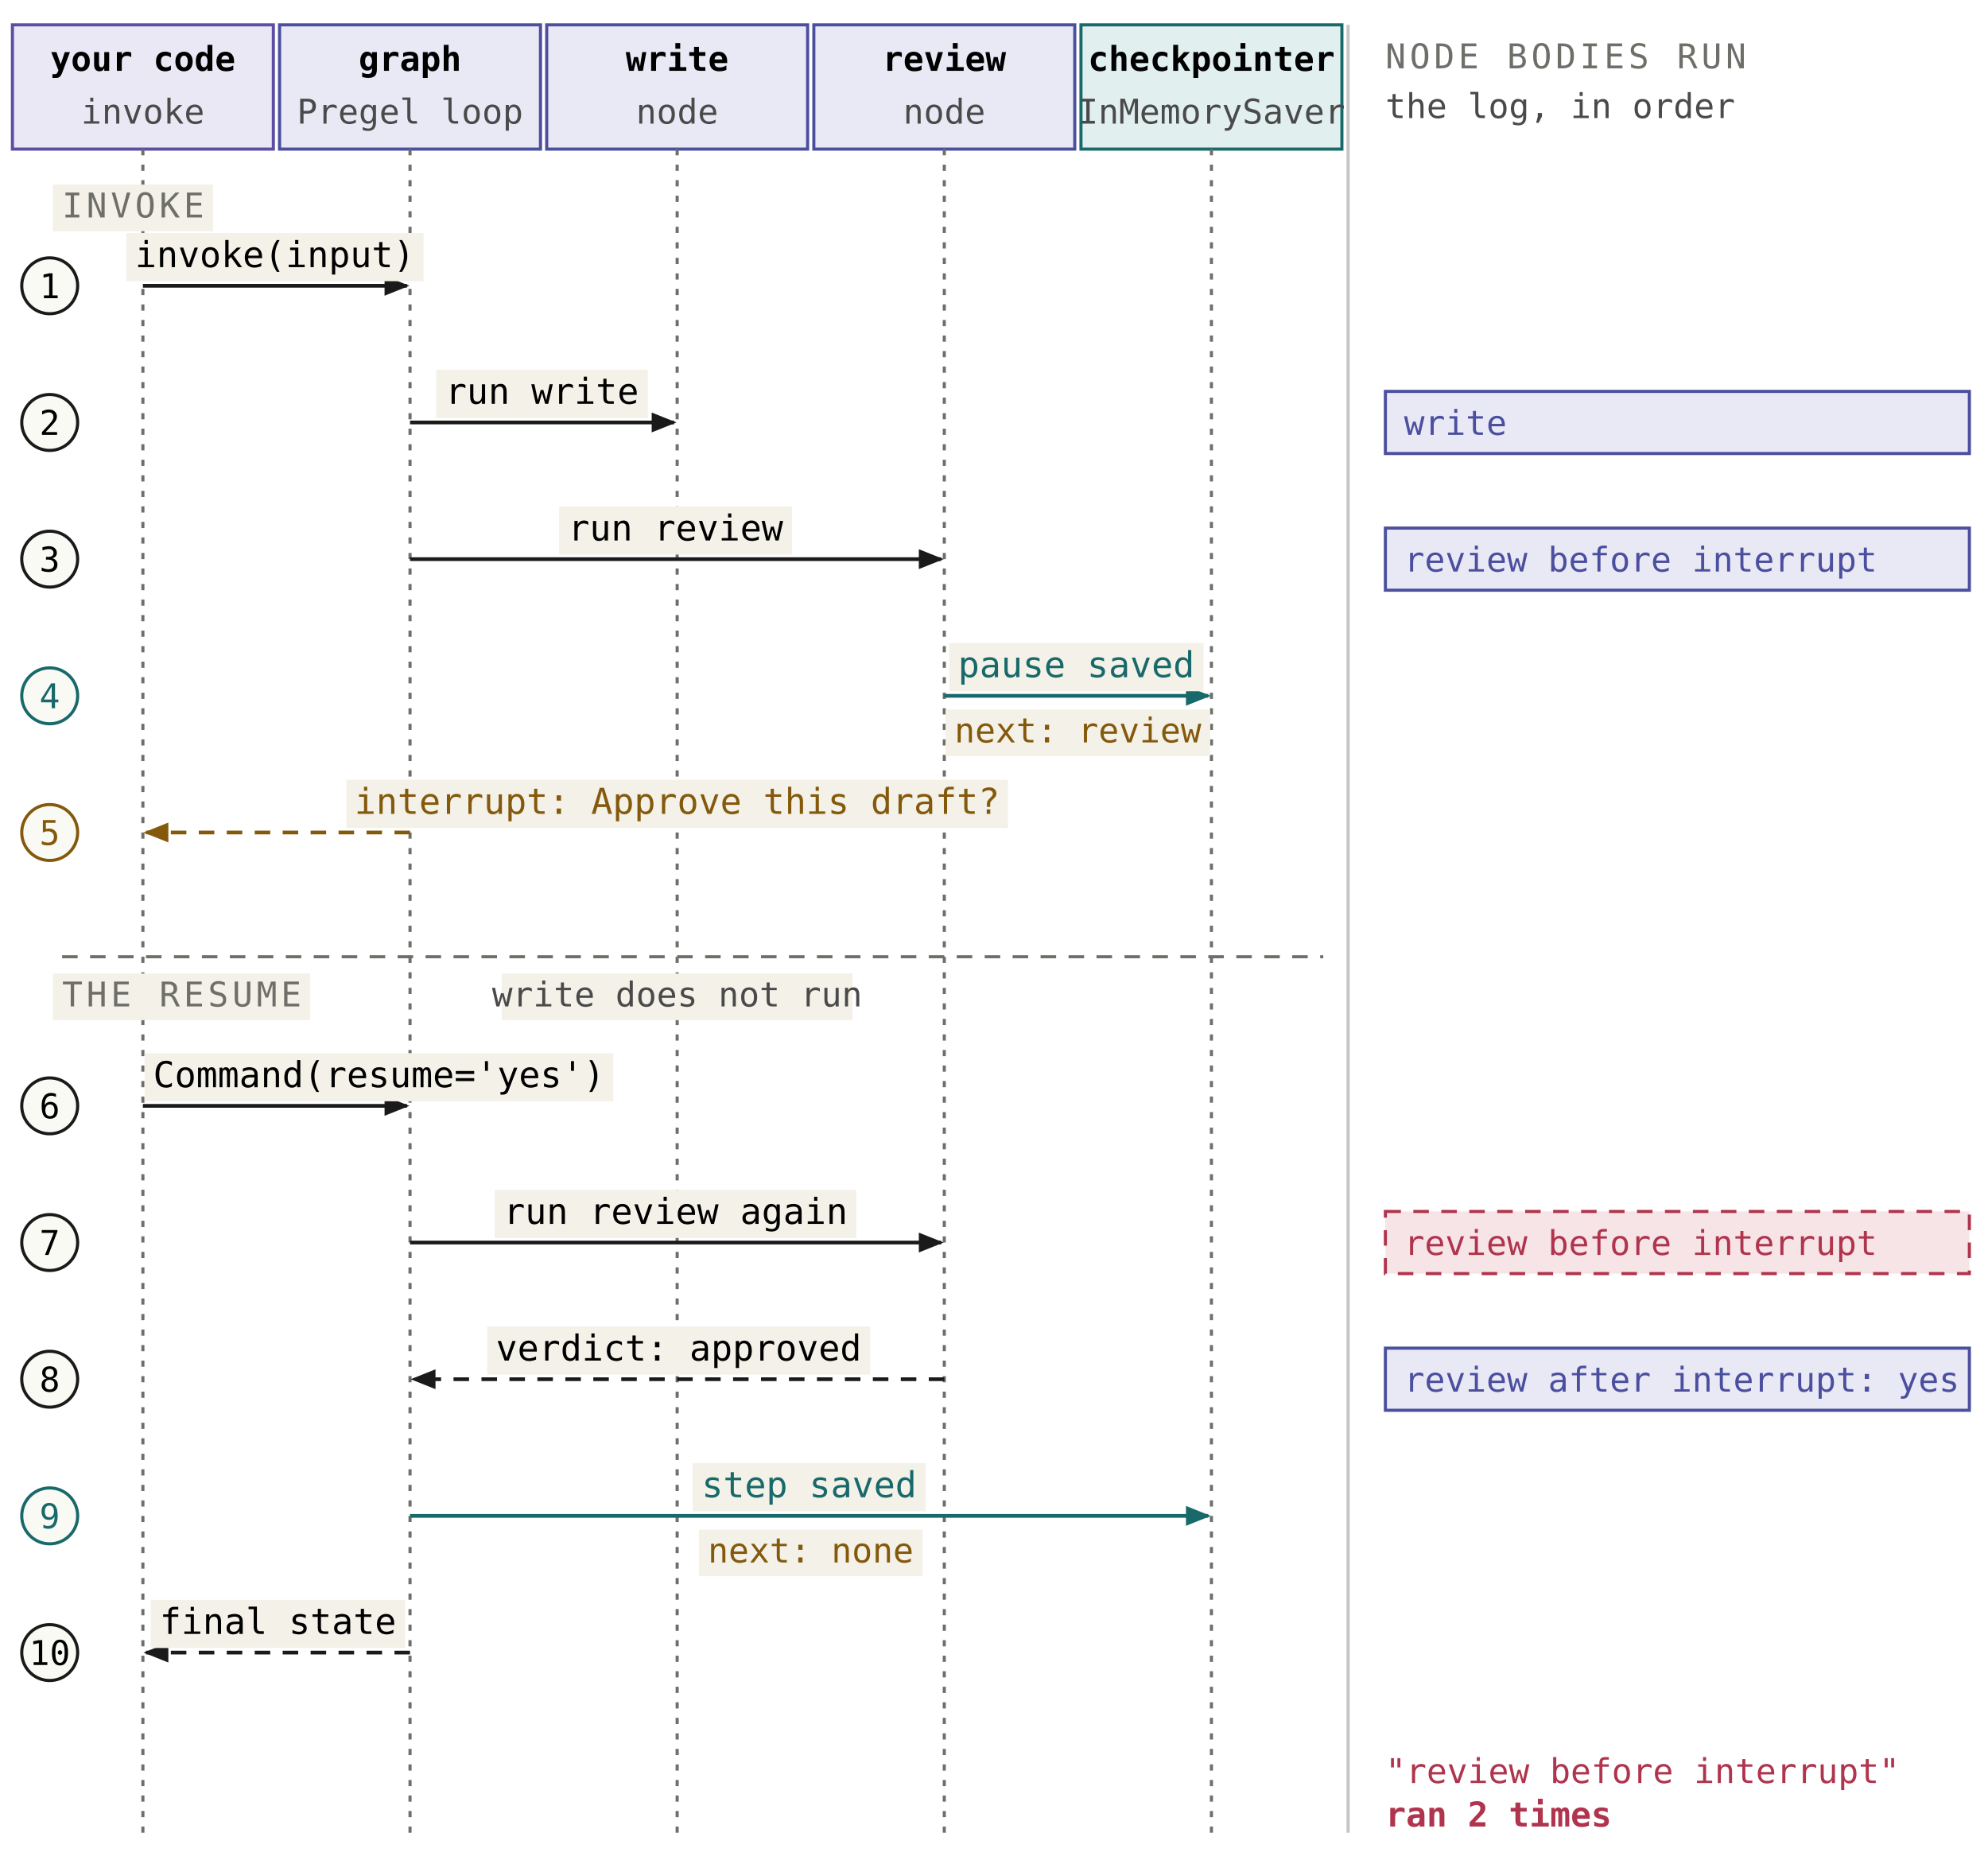
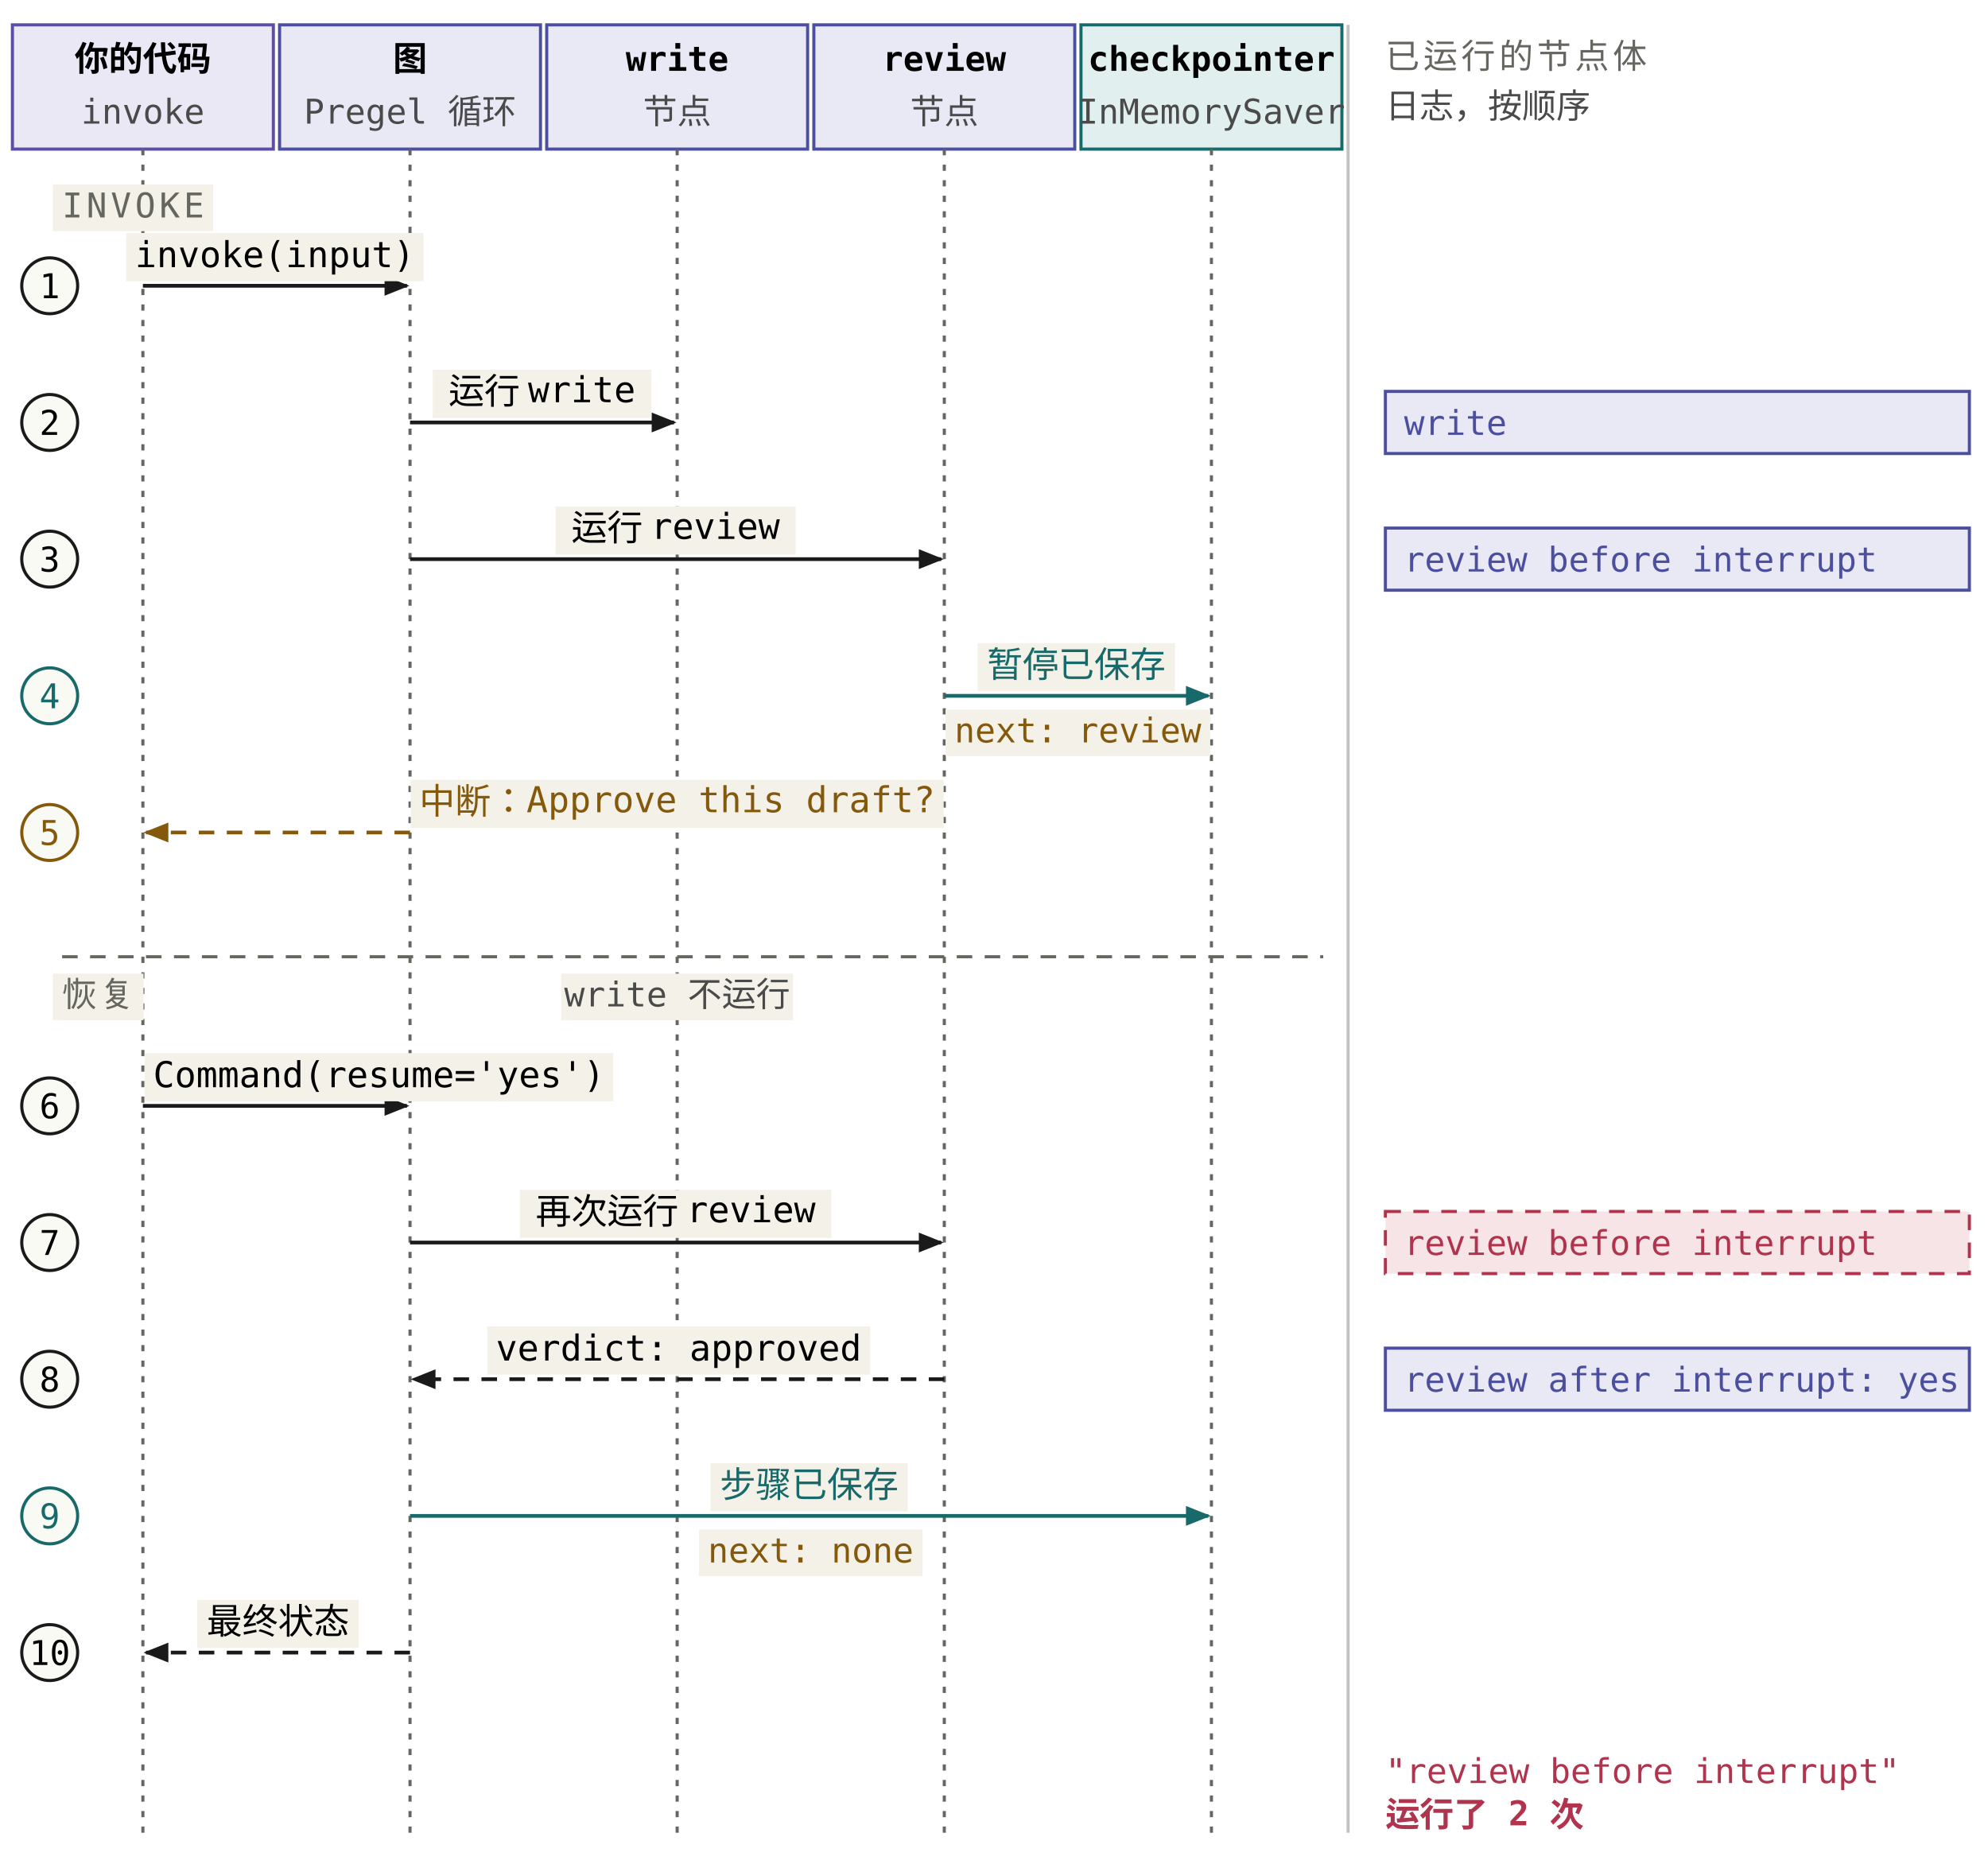
<svg xmlns="http://www.w3.org/2000/svg" viewBox="0 0 640 600" role="img" aria-labelledby="fig-6-4-title fig-6-4-desc" font-family="JetBrains Mono, ui-monospace, monospace">
  <defs>
    <marker id="fig-6-4-head-ink" viewBox="0 0 10 10" refX="9" refY="5" markerWidth="8" markerHeight="8" markerUnits="userSpaceOnUse" orient="auto-start-reverse">
      <path d="M0 1 L10 5 L0 9 z" fill="var(--m-ink, #1a1a1a)" />
    </marker>
    <marker id="fig-6-4-head-teal" viewBox="0 0 10 10" refX="9" refY="5" markerWidth="8" markerHeight="8" markerUnits="userSpaceOnUse" orient="auto-start-reverse">
      <path d="M0 1 L10 5 L0 9 z" fill="var(--m-teal-ink, #18696a)" />
    </marker>
    <marker id="fig-6-4-head-amber" viewBox="0 0 10 10" refX="9" refY="5" markerWidth="8" markerHeight="8" markerUnits="userSpaceOnUse" orient="auto-start-reverse">
      <path d="M0 1 L10 5 L0 9 z" fill="var(--m-amber-ink, #85590c)" />
    </marker>
  </defs>
  <rect x="4" y="8" width="84" height="40" fill="var(--m-violet-fill, #ebe8f5)" stroke="var(--m-violet-ink, #5b4fa3)" />
-   <text x="46" y="22.8" font-size="11" text-anchor="middle" font-weight="700">your code</text>
+   <text x="46" y="22.8" font-size="11" text-anchor="middle" font-weight="700">你的代码</text>
  <text x="46" y="39.8" font-size="11" text-anchor="middle" class="m-serif" fill="var(--m-ink-soft, #4a4a4a)">invoke</text>
-   <line x1="46" y1="48" x2="46" y2="590" stroke="var(--m-ink-mute, #6f6f6a)" stroke-width="1" stroke-dasharray="2 3" />
+   <line x1="46" y1="48" x2="46" y2="590" stroke="var(--m-ink-mute, #666660)" stroke-width="1" stroke-dasharray="2 3" />
  <rect x="90" y="8" width="84" height="40" fill="var(--m-indigo-fill, #e9e9f6)" stroke="var(--m-indigo-ink, #4b4f9e)" />
-   <text x="132" y="22.8" font-size="11" text-anchor="middle" font-weight="700">graph</text>
-   <text x="132" y="39.8" font-size="11" text-anchor="middle" class="m-serif" fill="var(--m-ink-soft, #4a4a4a)">Pregel loop</text>
-   <line x1="132" y1="48" x2="132" y2="590" stroke="var(--m-ink-mute, #6f6f6a)" stroke-width="1" stroke-dasharray="2 3" />
+   <text x="132" y="22.8" font-size="11" text-anchor="middle" font-weight="700">图</text>
+   <text x="132" y="39.8" font-size="11" text-anchor="middle" class="m-serif" fill="var(--m-ink-soft, #4a4a4a)">Pregel 循环</text>
+   <line x1="132" y1="48" x2="132" y2="590" stroke="var(--m-ink-mute, #666660)" stroke-width="1" stroke-dasharray="2 3" />
  <rect x="176" y="8" width="84" height="40" fill="var(--m-indigo-fill, #e9e9f6)" stroke="var(--m-indigo-ink, #4b4f9e)" />
  <text x="218" y="22.8" font-size="11" text-anchor="middle" font-weight="700">write</text>
-   <text x="218" y="39.8" font-size="11" text-anchor="middle" class="m-serif" fill="var(--m-ink-soft, #4a4a4a)">node</text>
-   <line x1="218" y1="48" x2="218" y2="590" stroke="var(--m-ink-mute, #6f6f6a)" stroke-width="1" stroke-dasharray="2 3" />
+   <text x="218" y="39.8" font-size="11" text-anchor="middle" class="m-serif" fill="var(--m-ink-soft, #4a4a4a)">节点</text>
+   <line x1="218" y1="48" x2="218" y2="590" stroke="var(--m-ink-mute, #666660)" stroke-width="1" stroke-dasharray="2 3" />
  <rect x="262" y="8" width="84" height="40" fill="var(--m-indigo-fill, #e9e9f6)" stroke="var(--m-indigo-ink, #4b4f9e)" />
  <text x="304" y="22.8" font-size="11" text-anchor="middle" font-weight="700">review</text>
-   <text x="304" y="39.8" font-size="11" text-anchor="middle" class="m-serif" fill="var(--m-ink-soft, #4a4a4a)">node</text>
-   <line x1="304" y1="48" x2="304" y2="590" stroke="var(--m-ink-mute, #6f6f6a)" stroke-width="1" stroke-dasharray="2 3" />
+   <text x="304" y="39.8" font-size="11" text-anchor="middle" class="m-serif" fill="var(--m-ink-soft, #4a4a4a)">节点</text>
+   <line x1="304" y1="48" x2="304" y2="590" stroke="var(--m-ink-mute, #666660)" stroke-width="1" stroke-dasharray="2 3" />
  <rect x="348" y="8" width="84" height="40" fill="var(--m-teal-fill, #e1efee)" stroke="var(--m-teal-ink, #18696a)" />
  <text x="390" y="22.8" font-size="11" text-anchor="middle" font-weight="700">checkpointer</text>
  <text x="390" y="39.8" font-size="11" text-anchor="middle" class="m-serif" fill="var(--m-ink-soft, #4a4a4a)">InMemorySaver</text>
-   <line x1="390" y1="48" x2="390" y2="590" stroke="var(--m-ink-mute, #6f6f6a)" stroke-width="1" stroke-dasharray="2 3" />
-   <text x="446" y="22" font-size="11" letter-spacing="1.2" fill="var(--m-ink-mute, #6f6f6a)">NODE BODIES RUN</text>
-   <text x="446" y="38" font-size="11" class="m-serif" fill="var(--m-ink-soft, #4a4a4a)">the log, in order</text>
-   <line x1="434" y1="8" x2="434" y2="590" stroke="var(--m-ink-mute, #6f6f6a)" stroke-width="1" stroke-opacity="0.4" />
+   <line x1="390" y1="48" x2="390" y2="590" stroke="var(--m-ink-mute, #666660)" stroke-width="1" stroke-dasharray="2 3" />
+   <text x="446" y="22" font-size="11" letter-spacing="1.2" fill="var(--m-ink-mute, #666660)">已运行的节点体</text>
+   <text x="446" y="38" font-size="11" class="m-serif" fill="var(--m-ink-soft, #4a4a4a)">日志，按顺序</text>
+   <line x1="434" y1="8" x2="434" y2="590" stroke="var(--m-ink-mute, #666660)" stroke-width="1" stroke-opacity="0.4" />
  <rect class="m-knock" x="17" y="59.42" width="51.6" height="15" fill="var(--m-panel, #f3f1e8)" />
-   <text x="20" y="70" font-size="11" letter-spacing="1.2" fill="var(--m-ink-mute, #6f6f6a)">INVOKE</text>
+   <text x="20" y="70" font-size="11" letter-spacing="1.2" fill="var(--m-ink-mute, #666660)">INVOKE</text>
  <g data-beat="1">
    <animate attributeName="opacity" values="0;0;1" keyTimes="0;0;1" calcMode="spline" keySplines="0 0 1 1;0.23 1 0.32 1" dur="0.45s" begin="indefinite" fill="freeze" />
    <animateTransform attributeName="transform" type="translate" values="0 4;0 4;0 0" keyTimes="0;0;1" calcMode="spline" keySplines="0 0 1 1;0.23 1 0.32 1" dur="0.45s" begin="indefinite" fill="freeze" />
    <circle cx="16" cy="92" r="9" fill="var(--m-paper, #fafaf5)" stroke="var(--m-ink, #1a1a1a)" stroke-width="1" />
    <text x="16" y="96" font-size="11" text-anchor="middle">1</text>
    <line x1="46" y1="92" x2="131" y2="92" stroke="var(--m-ink, #1a1a1a)" stroke-width="1.2" marker-end="url(#fig-6-4-head-ink)" />
    <circle class="m-packet" r="3.5" fill="var(--m-ink, #1a1a1a)" opacity="0">
      <animateMotion path="M46 92 L131 92" keyPoints="0;0;1;1" keyTimes="0;0;0.688;1" calcMode="linear" dur="0.8s" begin="indefinite" fill="freeze" />
      <animate attributeName="opacity" values="0;0;1;1;0" keyTimes="0;0;0.1;0.688;1" dur="0.8s" begin="indefinite" fill="freeze" />
    </circle>
    <rect class="m-knock" x="40.65" y="75.03" width="95.7" height="15.5" fill="var(--m-panel, #f3f1e8)" />
    <text x="88.5" y="86" font-size="11.5" text-anchor="middle">invoke(input)</text>
  </g>
  <g data-beat="2">
    <animate attributeName="opacity" values="0;0;1" keyTimes="0;0.571;1" calcMode="spline" keySplines="0 0 1 1;0.23 1 0.32 1" dur="1.05s" begin="indefinite" fill="freeze" />
    <animateTransform attributeName="transform" type="translate" values="0 4;0 4;0 0" keyTimes="0;0.571;1" calcMode="spline" keySplines="0 0 1 1;0.23 1 0.32 1" dur="1.05s" begin="indefinite" fill="freeze" />
    <circle cx="16" cy="136" r="9" fill="var(--m-paper, #fafaf5)" stroke="var(--m-ink, #1a1a1a)" stroke-width="1" />
    <text x="16" y="140" font-size="11" text-anchor="middle">2</text>
    <line x1="132" y1="136" x2="217" y2="136" stroke="var(--m-ink, #1a1a1a)" stroke-width="1.2" marker-end="url(#fig-6-4-head-ink)" />
    <circle class="m-packet" r="3.5" fill="var(--m-ink, #1a1a1a)" opacity="0">
      <animateMotion path="M132 136 L217 136" keyPoints="0;0;1;1" keyTimes="0;0.429;0.821;1" calcMode="linear" dur="1.4s" begin="indefinite" fill="freeze" />
      <animate attributeName="opacity" values="0;0;1;1;0" keyTimes="0;0.429;0.486;0.821;1" dur="1.4s" begin="indefinite" fill="freeze" />
    </circle>
-     <rect class="m-knock" x="140.45" y="119.03" width="68.1" height="15.5" fill="var(--m-panel, #f3f1e8)" />
-     <text x="174.5" y="130" font-size="11.5" text-anchor="middle">run write</text>
+     <rect class="m-knock" x="139.3" y="119.03" width="70.4" height="15.5" fill="var(--m-panel, #f3f1e8)" />
+     <text x="174.5" y="130" font-size="11.5" text-anchor="middle">运行 write</text>
    <rect x="446" y="126" width="188" height="20" fill="var(--m-indigo-fill, #e9e9f6)" stroke="var(--m-indigo-ink, #4b4f9e)" />
    <text x="452" y="140" font-size="11" fill="var(--m-indigo-ink, #4b4f9e)">write</text>
  </g>
  <g data-beat="3">
    <animate attributeName="opacity" values="0;0;1" keyTimes="0;0.727;1" calcMode="spline" keySplines="0 0 1 1;0.23 1 0.32 1" dur="1.65s" begin="indefinite" fill="freeze" />
    <animateTransform attributeName="transform" type="translate" values="0 4;0 4;0 0" keyTimes="0;0.727;1" calcMode="spline" keySplines="0 0 1 1;0.23 1 0.32 1" dur="1.65s" begin="indefinite" fill="freeze" />
    <circle cx="16" cy="180" r="9" fill="var(--m-paper, #fafaf5)" stroke="var(--m-ink, #1a1a1a)" stroke-width="1" />
    <text x="16" y="184" font-size="11" text-anchor="middle">3</text>
    <line x1="132" y1="180" x2="303" y2="180" stroke="var(--m-ink, #1a1a1a)" stroke-width="1.2" marker-end="url(#fig-6-4-head-ink)" />
    <circle class="m-packet" r="3.5" fill="var(--m-ink, #1a1a1a)" opacity="0">
      <animateMotion path="M132 180 L303 180" keyPoints="0;0;1;1" keyTimes="0;0.6;0.875;1" calcMode="linear" dur="2s" begin="indefinite" fill="freeze" />
      <animate attributeName="opacity" values="0;0;1;1;0" keyTimes="0;0.6;0.64;0.875;1" dur="2s" begin="indefinite" fill="freeze" />
    </circle>
-     <rect class="m-knock" x="180" y="163.03" width="75" height="15.5" fill="var(--m-panel, #f3f1e8)" />
-     <text x="217.5" y="174" font-size="11.5" text-anchor="middle">run review</text>
+     <rect class="m-knock" x="178.85" y="163.03" width="77.3" height="15.5" fill="var(--m-panel, #f3f1e8)" />
+     <text x="217.5" y="174" font-size="11.5" text-anchor="middle">运行 review</text>
    <rect x="446" y="170" width="188" height="20" fill="var(--m-indigo-fill, #e9e9f6)" stroke="var(--m-indigo-ink, #4b4f9e)" />
    <text x="452" y="184" font-size="11" fill="var(--m-indigo-ink, #4b4f9e)">review before interrupt</text>
  </g>
  <g data-beat="4">
    <animate attributeName="opacity" values="0;0;1" keyTimes="0;0.8;1" calcMode="spline" keySplines="0 0 1 1;0.23 1 0.32 1" dur="2.25s" begin="indefinite" fill="freeze" />
    <animateTransform attributeName="transform" type="translate" values="0 4;0 4;0 0" keyTimes="0;0.8;1" calcMode="spline" keySplines="0 0 1 1;0.23 1 0.32 1" dur="2.25s" begin="indefinite" fill="freeze" />
    <circle cx="16" cy="224" r="9" fill="var(--m-paper, #fafaf5)" stroke="var(--m-teal-ink, #18696a)" stroke-width="1" />
    <text x="16" y="228" font-size="11" text-anchor="middle" fill="var(--m-teal-ink, #18696a)">4</text>
    <line x1="304" y1="224" x2="389" y2="224" stroke="var(--m-teal-ink, #18696a)" stroke-width="1.2" marker-end="url(#fig-6-4-head-teal)" />
    <circle class="m-packet" r="3.5" fill="var(--m-teal-ink, #18696a)" opacity="0">
      <animateMotion path="M304 224 L389 224" keyPoints="0;0;1;1" keyTimes="0;0.692;0.904;1" calcMode="linear" dur="2.6s" begin="indefinite" fill="freeze" />
      <animate attributeName="opacity" values="0;0;1;1;0" keyTimes="0;0.692;0.723;0.904;1" dur="2.6s" begin="indefinite" fill="freeze" />
    </circle>
-     <rect class="m-knock" x="305.55" y="207.03" width="81.9" height="15.5" fill="var(--m-panel, #f3f1e8)" />
-     <text x="346.5" y="218" font-size="11.5" text-anchor="middle" fill="var(--m-teal-ink, #18696a)">pause saved</text>
+     <rect class="m-knock" x="314.75" y="207.03" width="63.5" height="15.5" fill="var(--m-panel, #f3f1e8)" />
+     <text x="346.5" y="218" font-size="11.5" text-anchor="middle" fill="var(--m-teal-ink, #18696a)">暂停已保存</text>
    <rect class="m-knock" x="304.4" y="228.42" width="85.2" height="15" fill="var(--m-panel, #f3f1e8)" />
    <text x="347" y="239" font-size="11" text-anchor="middle" fill="var(--m-amber-ink, #85590c)">next: review</text>
  </g>
  <g data-beat="5">
    <animate attributeName="opacity" values="0;0;1" keyTimes="0;0.842;1" calcMode="spline" keySplines="0 0 1 1;0.23 1 0.32 1" dur="2.85s" begin="indefinite" fill="freeze" />
    <animateTransform attributeName="transform" type="translate" values="0 4;0 4;0 0" keyTimes="0;0.842;1" calcMode="spline" keySplines="0 0 1 1;0.23 1 0.32 1" dur="2.85s" begin="indefinite" fill="freeze" />
    <circle cx="16" cy="268" r="9" fill="var(--m-paper, #fafaf5)" stroke="var(--m-amber-ink, #85590c)" stroke-width="1" />
    <text x="16" y="272" font-size="11" text-anchor="middle" fill="var(--m-amber-ink, #85590c)">5</text>
    <line x1="132" y1="268" x2="47" y2="268" stroke="var(--m-amber-ink, #85590c)" stroke-width="1.2" stroke-dasharray="5 4" marker-end="url(#fig-6-4-head-amber)" />
    <circle class="m-packet" r="3.5" fill="var(--m-amber-ink, #85590c)" opacity="0">
      <animateMotion path="M132 268 L47 268" keyPoints="0;0;1;1" keyTimes="0;0.75;0.922;1" calcMode="linear" dur="3.2s" begin="indefinite" fill="freeze" />
      <animate attributeName="opacity" values="0;0;1;1;0" keyTimes="0;0.75;0.775;0.922;1" dur="3.2s" begin="indefinite" fill="freeze" />
    </circle>
-     <rect class="m-knock" x="111.5" y="251.03" width="213" height="15.5" fill="var(--m-panel, #f3f1e8)" />
-     <text x="218" y="262" font-size="11.5" text-anchor="middle" fill="var(--m-amber-ink, #85590c)">interrupt: Approve this draft?</text>
-     <line x1="20" y1="308" x2="426" y2="308" stroke="var(--m-ink-mute, #6f6f6a)" stroke-width="1" stroke-dasharray="5 4" />
-     <rect class="m-knock" x="17" y="313.42" width="82.8" height="15" fill="var(--m-panel, #f3f1e8)" />
-     <text x="20" y="324" font-size="11" letter-spacing="1.2" fill="var(--m-ink-mute, #6f6f6a)">THE RESUME</text>
-     <rect class="m-knock" x="161.54" y="313.42" width="112.92" height="15" fill="var(--m-panel, #f3f1e8)" />
-     <text x="218" y="324" font-size="11" text-anchor="middle" class="m-serif" fill="var(--m-ink-soft, #4a4a4a)">write does not run</text>
+     <rect class="m-knock" x="132.2" y="251.03" width="171.6" height="15.5" fill="var(--m-panel, #f3f1e8)" />
+     <text x="218" y="262" font-size="11.5" text-anchor="middle" fill="var(--m-amber-ink, #85590c)">中断：Approve this draft?</text>
+     <line x1="20" y1="308" x2="426" y2="308" stroke="var(--m-ink-mute, #666660)" stroke-width="1" stroke-dasharray="5 4" />
+     <rect class="m-knock" x="17" y="313.42" width="29.2" height="15" fill="var(--m-panel, #f3f1e8)" />
+     <text x="20" y="324" font-size="11" letter-spacing="1.2" fill="var(--m-ink-mute, #666660)">恢复</text>
+     <rect class="m-knock" x="180.68" y="313.42" width="74.64" height="15" fill="var(--m-panel, #f3f1e8)" />
+     <text x="218" y="324" font-size="11" text-anchor="middle" class="m-serif" fill="var(--m-ink-soft, #4a4a4a)">write 不运行</text>
  </g>
  <g data-beat="6">
    <animate attributeName="opacity" values="0;0;1" keyTimes="0;0.87;1" calcMode="spline" keySplines="0 0 1 1;0.23 1 0.32 1" dur="3.45s" begin="indefinite" fill="freeze" />
    <animateTransform attributeName="transform" type="translate" values="0 4;0 4;0 0" keyTimes="0;0.87;1" calcMode="spline" keySplines="0 0 1 1;0.23 1 0.32 1" dur="3.45s" begin="indefinite" fill="freeze" />
    <circle cx="16" cy="356" r="9" fill="var(--m-paper, #fafaf5)" stroke="var(--m-ink, #1a1a1a)" stroke-width="1" />
    <text x="16" y="360" font-size="11" text-anchor="middle">6</text>
    <line x1="46" y1="356" x2="131" y2="356" stroke="var(--m-ink, #1a1a1a)" stroke-width="1.2" marker-end="url(#fig-6-4-head-ink)" />
    <circle class="m-packet" r="3.5" fill="var(--m-ink, #1a1a1a)" opacity="0">
      <animateMotion path="M46 356 L131 356" keyPoints="0;0;1;1" keyTimes="0;0.789;0.934;1" calcMode="linear" dur="3.8s" begin="indefinite" fill="freeze" />
      <animate attributeName="opacity" values="0;0;1;1;0" keyTimes="0;0.789;0.811;0.934;1" dur="3.8s" begin="indefinite" fill="freeze" />
    </circle>
    <rect class="m-knock" x="46.55" y="339.03" width="150.9" height="15.5" fill="var(--m-panel, #f3f1e8)" />
    <text x="122" y="350" font-size="11.5" text-anchor="middle">Command(resume='yes')</text>
  </g>
  <g data-beat="7">
    <animate attributeName="opacity" values="0;0;1" keyTimes="0;0.889;1" calcMode="spline" keySplines="0 0 1 1;0.23 1 0.32 1" dur="4.05s" begin="indefinite" fill="freeze" />
    <animateTransform attributeName="transform" type="translate" values="0 4;0 4;0 0" keyTimes="0;0.889;1" calcMode="spline" keySplines="0 0 1 1;0.23 1 0.32 1" dur="4.05s" begin="indefinite" fill="freeze" />
    <circle cx="16" cy="400" r="9" fill="var(--m-paper, #fafaf5)" stroke="var(--m-ink, #1a1a1a)" stroke-width="1" />
    <text x="16" y="404" font-size="11" text-anchor="middle">7</text>
    <line x1="132" y1="400" x2="303" y2="400" stroke="var(--m-ink, #1a1a1a)" stroke-width="1.2" marker-end="url(#fig-6-4-head-ink)" />
    <circle class="m-packet" r="3.5" fill="var(--m-ink, #1a1a1a)" opacity="0">
      <animateMotion path="M132 400 L303 400" keyPoints="0;0;1;1" keyTimes="0;0.818;0.943;1" calcMode="linear" dur="4.4s" begin="indefinite" fill="freeze" />
      <animate attributeName="opacity" values="0;0;1;1;0" keyTimes="0;0.818;0.836;0.943;1" dur="4.4s" begin="indefinite" fill="freeze" />
    </circle>
-     <rect class="m-knock" x="159.3" y="383.03" width="116.4" height="15.5" fill="var(--m-panel, #f3f1e8)" />
-     <text x="217.5" y="394" font-size="11.5" text-anchor="middle">run review again</text>
+     <rect class="m-knock" x="167.35" y="383.03" width="100.3" height="15.5" fill="var(--m-panel, #f3f1e8)" />
+     <text x="217.5" y="394" font-size="11.5" text-anchor="middle">再次运行 review</text>
    <rect x="446" y="390" width="188" height="20" fill="var(--m-rose-fill, #f7e4e7)" stroke="var(--m-rose-ink, #b0344d)" stroke-dasharray="5 4" />
    <text x="452" y="404" font-size="11" fill="var(--m-rose-ink, #b0344d)">review before interrupt</text>
  </g>
  <g data-beat="8">
    <animate attributeName="opacity" values="0;0;1" keyTimes="0;0.903;1" calcMode="spline" keySplines="0 0 1 1;0.23 1 0.32 1" dur="4.65s" begin="indefinite" fill="freeze" />
    <animateTransform attributeName="transform" type="translate" values="0 4;0 4;0 0" keyTimes="0;0.903;1" calcMode="spline" keySplines="0 0 1 1;0.23 1 0.32 1" dur="4.65s" begin="indefinite" fill="freeze" />
    <circle cx="16" cy="444" r="9" fill="var(--m-paper, #fafaf5)" stroke="var(--m-ink, #1a1a1a)" stroke-width="1" />
    <text x="16" y="448" font-size="11" text-anchor="middle">8</text>
    <line x1="304" y1="444" x2="133" y2="444" stroke="var(--m-ink, #1a1a1a)" stroke-width="1.2" stroke-dasharray="5 4" marker-end="url(#fig-6-4-head-ink)" />
    <circle class="m-packet" r="3.5" fill="var(--m-ink, #1a1a1a)" opacity="0">
      <animateMotion path="M304 444 L133 444" keyPoints="0;0;1;1" keyTimes="0;0.84;0.95;1" calcMode="linear" dur="5s" begin="indefinite" fill="freeze" />
      <animate attributeName="opacity" values="0;0;1;1;0" keyTimes="0;0.84;0.856;0.95;1" dur="5s" begin="indefinite" fill="freeze" />
    </circle>
    <rect class="m-knock" x="156.85" y="427.03" width="123.3" height="15.5" fill="var(--m-panel, #f3f1e8)" />
    <text x="218.5" y="438" font-size="11.5" text-anchor="middle">verdict: approved</text>
    <rect x="446" y="434" width="188" height="20" fill="var(--m-indigo-fill, #e9e9f6)" stroke="var(--m-indigo-ink, #4b4f9e)" />
    <text x="452" y="448" font-size="11" fill="var(--m-indigo-ink, #4b4f9e)">review after interrupt: yes</text>
  </g>
  <g data-beat="9">
    <animate attributeName="opacity" values="0;0;1" keyTimes="0;0.914;1" calcMode="spline" keySplines="0 0 1 1;0.23 1 0.32 1" dur="5.25s" begin="indefinite" fill="freeze" />
    <animateTransform attributeName="transform" type="translate" values="0 4;0 4;0 0" keyTimes="0;0.914;1" calcMode="spline" keySplines="0 0 1 1;0.23 1 0.32 1" dur="5.25s" begin="indefinite" fill="freeze" />
    <circle cx="16" cy="488" r="9" fill="var(--m-paper, #fafaf5)" stroke="var(--m-teal-ink, #18696a)" stroke-width="1" />
    <text x="16" y="492" font-size="11" text-anchor="middle" fill="var(--m-teal-ink, #18696a)">9</text>
    <line x1="132" y1="488" x2="389" y2="488" stroke="var(--m-teal-ink, #18696a)" stroke-width="1.2" marker-end="url(#fig-6-4-head-teal)" />
    <circle class="m-packet" r="3.5" fill="var(--m-teal-ink, #18696a)" opacity="0">
      <animateMotion path="M132 488 L389 488" keyPoints="0;0;1;1" keyTimes="0;0.857;0.955;1" calcMode="linear" dur="5.6s" begin="indefinite" fill="freeze" />
      <animate attributeName="opacity" values="0;0;1;1;0" keyTimes="0;0.857;0.871;0.955;1" dur="5.6s" begin="indefinite" fill="freeze" />
    </circle>
-     <rect class="m-knock" x="223" y="471.03" width="75" height="15.5" fill="var(--m-panel, #f3f1e8)" />
-     <text x="260.5" y="482" font-size="11.5" text-anchor="middle" fill="var(--m-teal-ink, #18696a)">step saved</text>
+     <rect class="m-knock" x="228.75" y="471.03" width="63.5" height="15.5" fill="var(--m-panel, #f3f1e8)" />
+     <text x="260.5" y="482" font-size="11.5" text-anchor="middle" fill="var(--m-teal-ink, #18696a)">步骤已保存</text>
    <rect class="m-knock" x="225" y="492.42" width="72" height="15" fill="var(--m-panel, #f3f1e8)" />
    <text x="261" y="503" font-size="11" text-anchor="middle" fill="var(--m-amber-ink, #85590c)">next: none</text>
  </g>
  <g data-beat="10">
    <animate attributeName="opacity" values="0;0;1" keyTimes="0;0.923;1" calcMode="spline" keySplines="0 0 1 1;0.23 1 0.32 1" dur="5.85s" begin="indefinite" fill="freeze" />
    <animateTransform attributeName="transform" type="translate" values="0 4;0 4;0 0" keyTimes="0;0.923;1" calcMode="spline" keySplines="0 0 1 1;0.23 1 0.32 1" dur="5.85s" begin="indefinite" fill="freeze" />
    <circle cx="16" cy="532" r="9" fill="var(--m-paper, #fafaf5)" stroke="var(--m-ink, #1a1a1a)" stroke-width="1" />
    <text x="16" y="536" font-size="11" text-anchor="middle">10</text>
    <line x1="132" y1="532" x2="47" y2="532" stroke="var(--m-ink, #1a1a1a)" stroke-width="1.2" stroke-dasharray="5 4" marker-end="url(#fig-6-4-head-ink)" />
    <circle class="m-packet" r="3.5" fill="var(--m-ink, #1a1a1a)" opacity="0">
      <animateMotion path="M132 532 L47 532" keyPoints="0;0;1;1" keyTimes="0;0.871;0.96;1" calcMode="linear" dur="6.2s" begin="indefinite" fill="freeze" />
      <animate attributeName="opacity" values="0;0;1;1;0" keyTimes="0;0.871;0.884;0.96;1" dur="6.2s" begin="indefinite" fill="freeze" />
    </circle>
-     <rect class="m-knock" x="48.55" y="515.03" width="81.9" height="15.5" fill="var(--m-panel, #f3f1e8)" />
-     <text x="89.5" y="526" font-size="11.5" text-anchor="middle">final state</text>
+     <rect class="m-knock" x="63.5" y="515.03" width="52" height="15.5" fill="var(--m-panel, #f3f1e8)" />
+     <text x="89.5" y="526" font-size="11.5" text-anchor="middle">最终状态</text>
  </g>
  <text x="446" y="574" font-size="11" class="m-serif" fill="var(--m-rose-ink, #b0344d)">"review before interrupt"</text>
-   <text x="446" y="588" font-size="11" font-weight="700" class="m-serif" fill="var(--m-rose-ink, #b0344d)">ran 2 times</text>
+   <text x="446" y="588" font-size="11" font-weight="700" class="m-serif" fill="var(--m-rose-ink, #b0344d)">运行了 2 次</text>
</svg>
